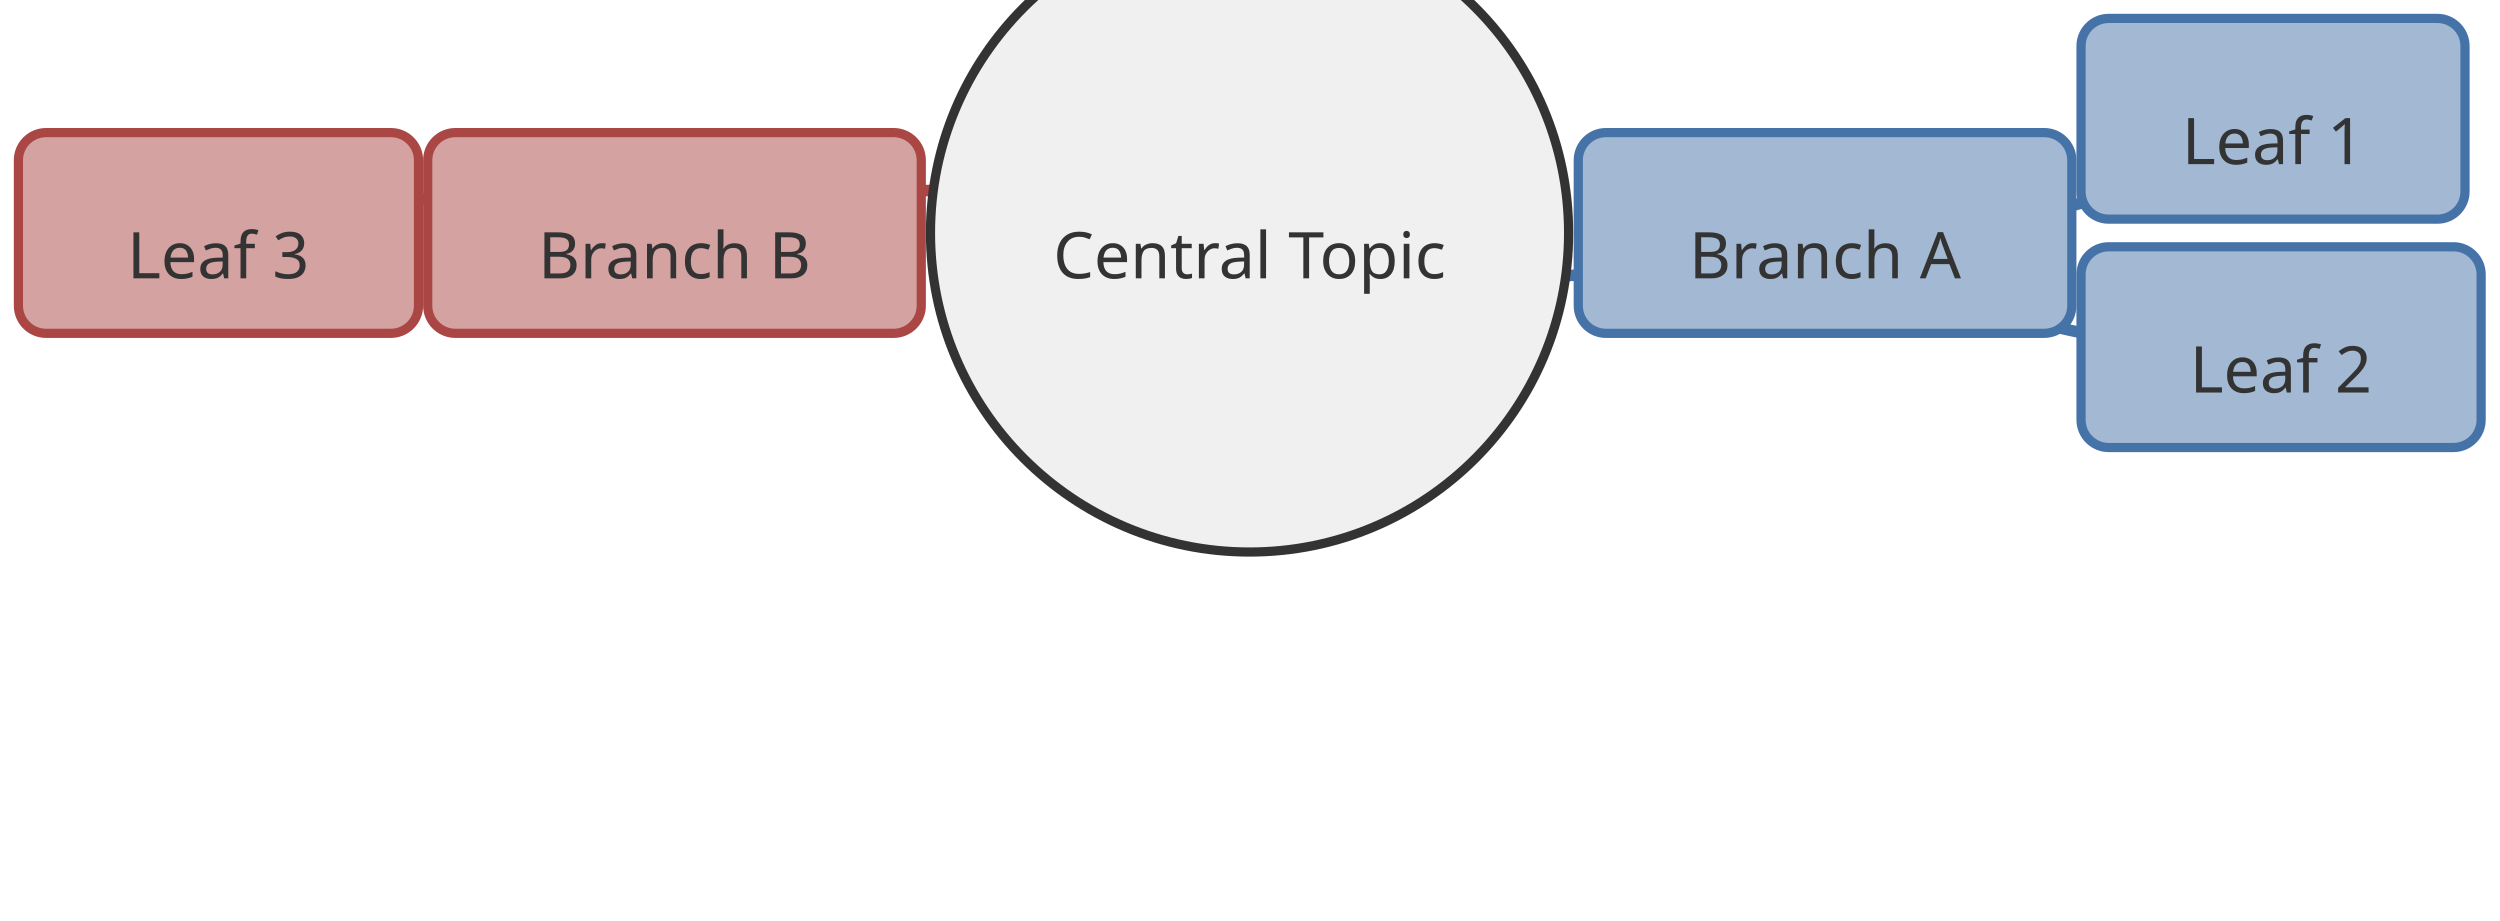
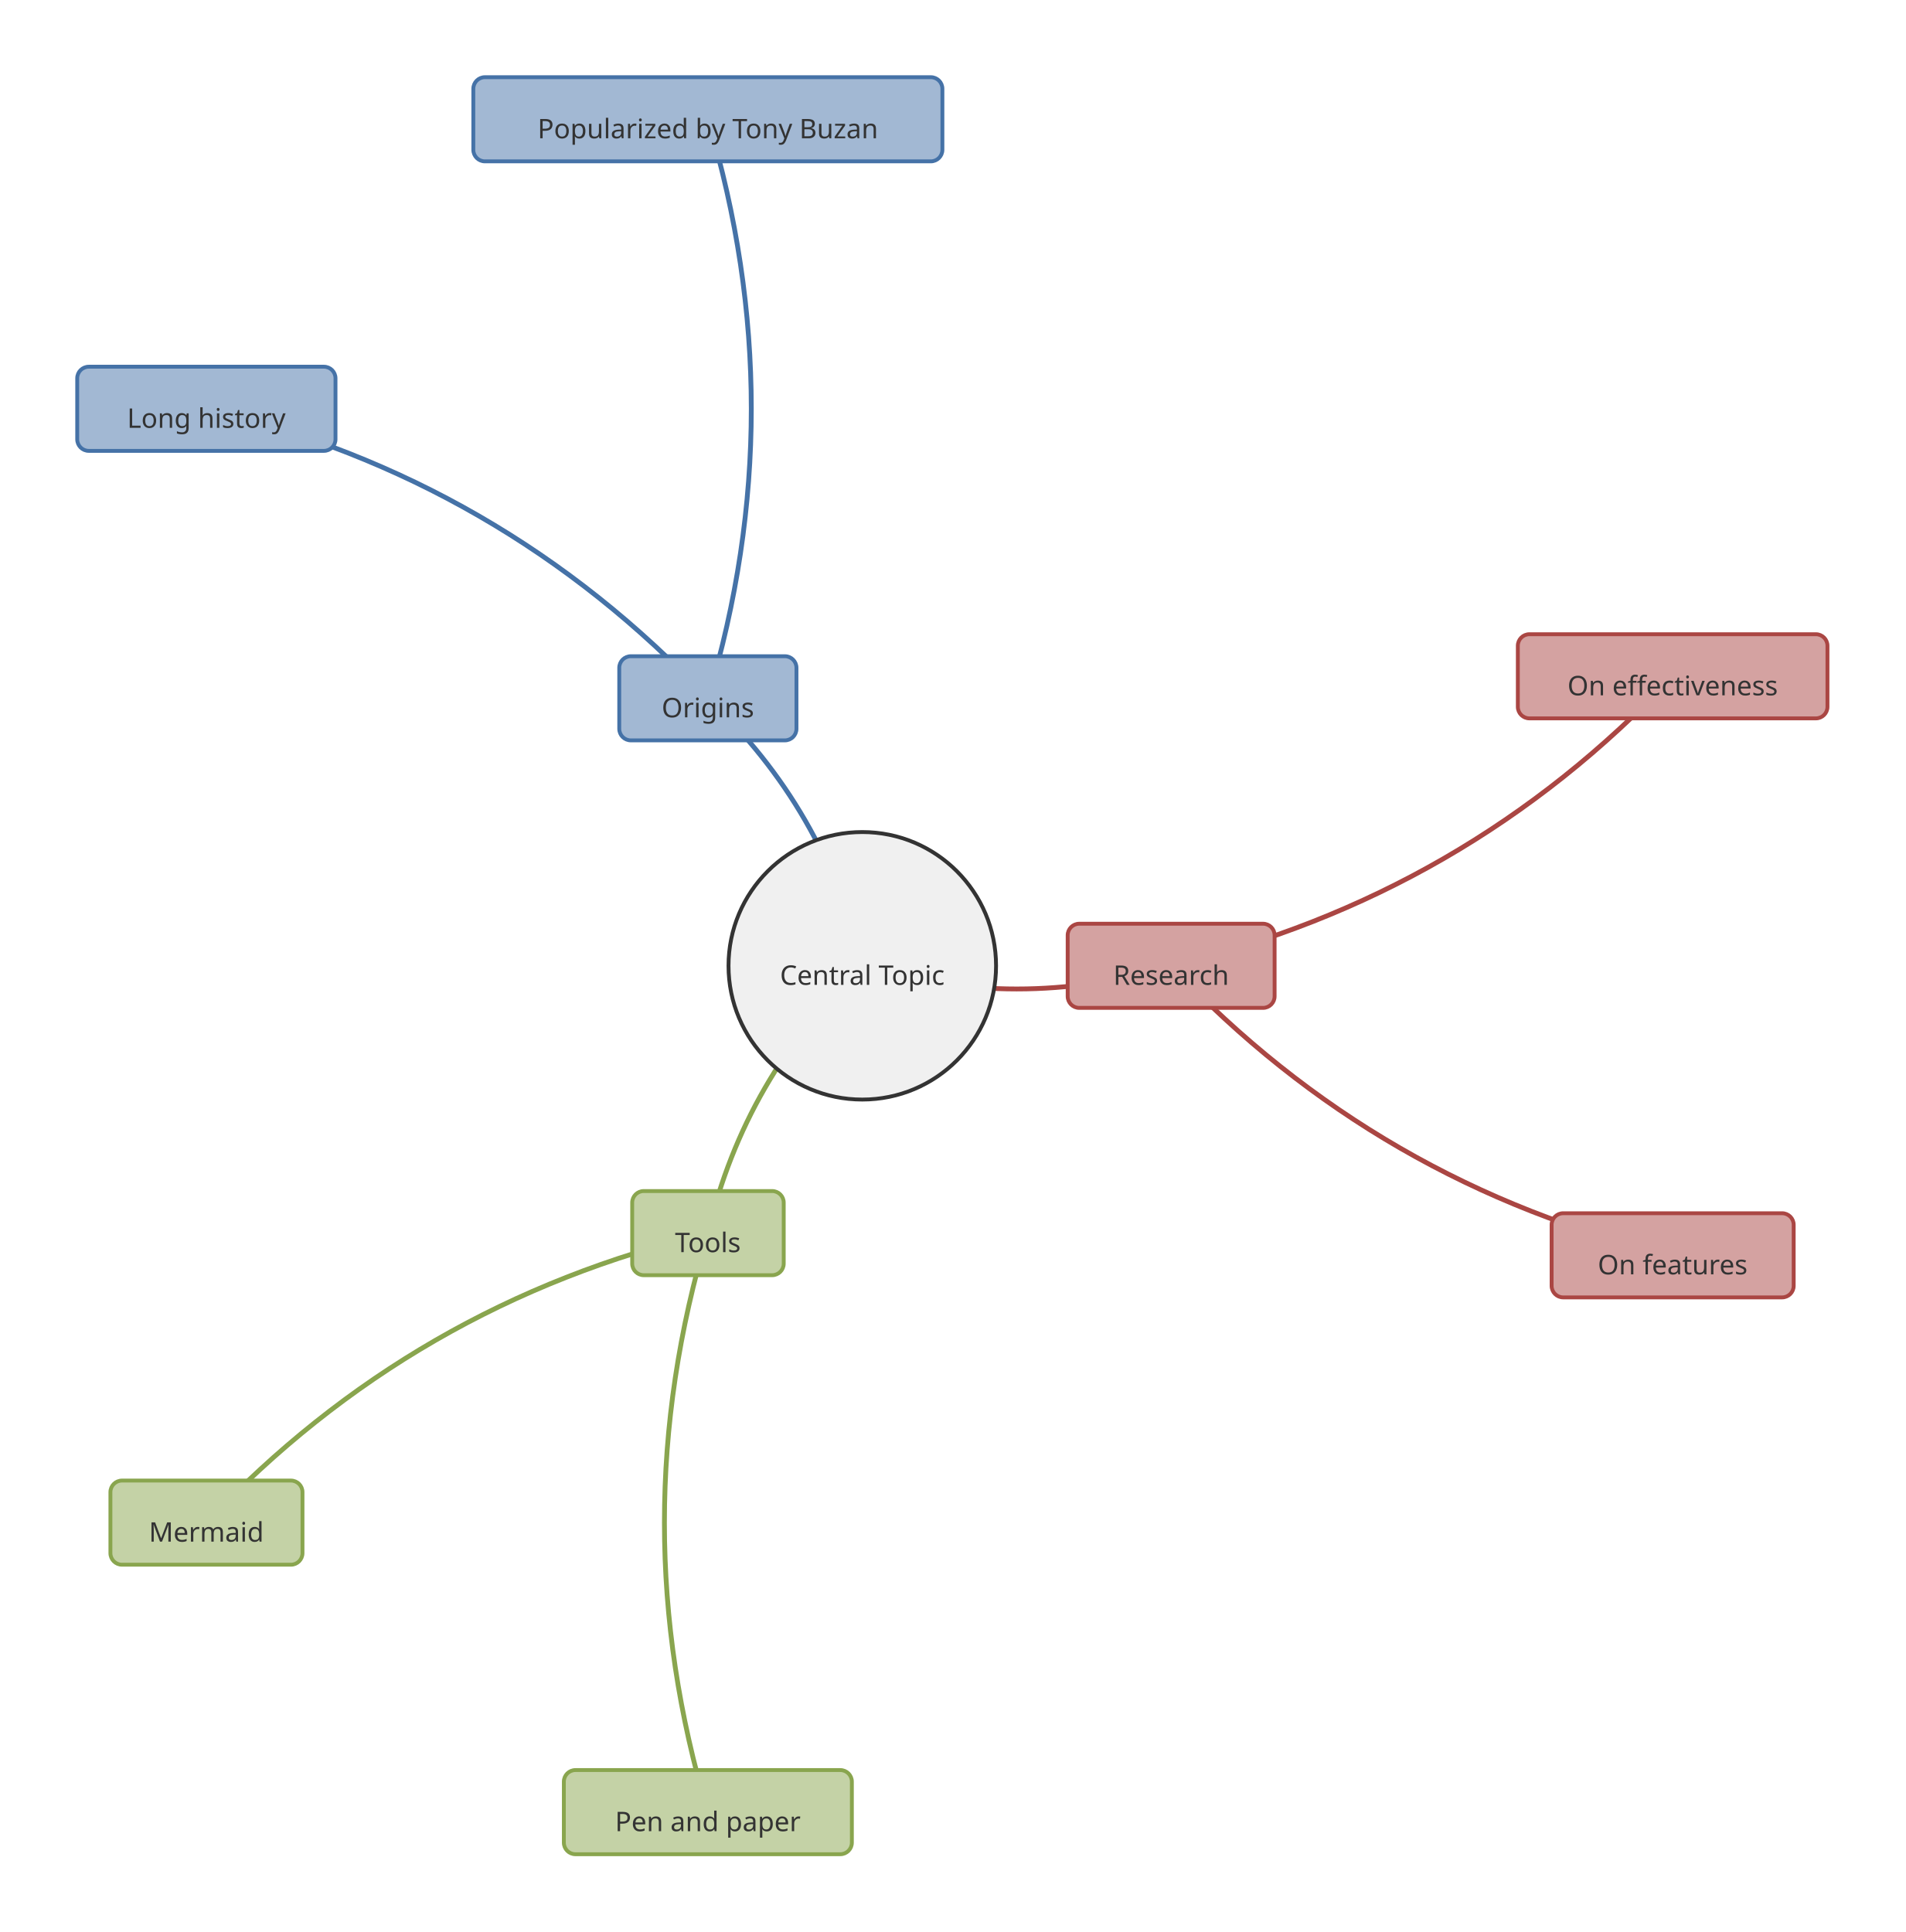
- <svg xmlns="http://www.w3.org/2000/svg" viewBox="0 0 543 200" width="543" height="200">
+ <svg xmlns="http://www.w3.org/2000/svg" viewBox="0 0 987 1001" width="987" height="1001">
  <style>
.mindmap-node { cursor: pointer; }
.mindmap-label { font-family: sans-serif; font-size: 14px; text-anchor: middle; dominant-baseline: middle; fill: #333; }
.mindmap-branch { fill: none; }
</style>
-   <path d="M 271.4 50.6 Q 333.9 69.3 396.4 50.6" fill="none" stroke="#4572A7" stroke-width="2.5" stroke-linecap="round" class="mindmap-branch" data-node-id="Branch_A" />
-   <path d="M 396.4 50.6 Q 448.8 52.8 493.7 25.8" fill="none" stroke="#4572A7" stroke-width="2.5" stroke-linecap="round" class="mindmap-branch" data-node-id="Leaf_1" />
-   <path d="M 396.4 50.6 Q 442.2 77.9 495.4 75.4" fill="none" stroke="#4572A7" stroke-width="2.5" stroke-linecap="round" class="mindmap-branch" data-node-id="Leaf_2" />
-   <path d="M 271.4 50.6 Q 209.0 31.9 146.5 50.6" fill="none" stroke="#AA4643" stroke-width="2.5" stroke-linecap="round" class="mindmap-branch" data-node-id="Branch_B" />
-   <path d="M 146.5 50.6 Q 97.0 35.7 47.4 50.6" fill="none" stroke="#AA4643" stroke-width="2.5" stroke-linecap="round" class="mindmap-branch" data-node-id="Leaf_3" />
-   <circle cx="271.4" cy="50.6" r="69.3" fill="#f0f0f0" stroke="#333" stroke-width="2" class="mindmap-node" data-node-id="root" />
-   <text x="271.4" y="55.6" class="mindmap-label" data-node-id="root">Central Topic</text>
-   <rect x="342.8" y="28.8" width="107.2" height="43.6" rx="6" ry="6" fill="#a2b8d3" stroke="#4572A7" stroke-width="2" class="mindmap-node" data-node-id="Branch_A" />
-   <text x="396.4" y="55.6" class="mindmap-label" data-node-id="Branch_A">Branch A</text>
-   <rect x="452.0" y="4.0" width="83.4" height="43.6" rx="6" ry="6" fill="#a2b8d3" stroke="#4572A7" stroke-width="2" class="mindmap-node" data-node-id="Leaf_1" />
-   <text x="493.7" y="30.8" class="mindmap-label" data-node-id="Leaf_1">Leaf 1</text>
-   <rect x="452.0" y="53.6" width="86.9" height="43.6" rx="6" ry="6" fill="#a2b8d3" stroke="#4572A7" stroke-width="2" class="mindmap-node" data-node-id="Leaf_2" />
-   <text x="495.4" y="80.4" class="mindmap-label" data-node-id="Leaf_2">Leaf 2</text>
-   <rect x="92.9" y="28.8" width="107.2" height="43.6" rx="6" ry="6" fill="#d4a2a1" stroke="#AA4643" stroke-width="2" class="mindmap-node" data-node-id="Branch_B" />
-   <text x="146.5" y="55.6" class="mindmap-label" data-node-id="Branch_B">Branch B</text>
-   <rect x="4.0" y="28.8" width="86.9" height="43.6" rx="6" ry="6" fill="#d4a2a1" stroke="#AA4643" stroke-width="2" class="mindmap-node" data-node-id="Leaf_3" />
-   <text x="47.4" y="55.6" class="mindmap-label" data-node-id="Leaf_3">Leaf 3</text>
+   <path d="M 446.7 500.4 Q 427.5 419.1 366.7 361.8" fill="none" stroke="#4572A7" stroke-width="2.5" stroke-linecap="round" class="mindmap-branch" data-node-id="Origins" />
+   <path d="M 366.7 361.8 Q 259.3 247.8 106.9 211.8" fill="none" stroke="#4572A7" stroke-width="2.5" stroke-linecap="round" class="mindmap-branch" data-node-id="Long_history" />
+   <path d="M 366.7 361.8 Q 411.7 211.8 366.7 61.8" fill="none" stroke="#4572A7" stroke-width="2.5" stroke-linecap="round" class="mindmap-branch" data-node-id="Popularized_by_Tony_Buzan" />
+   <path d="M 446.7 500.4 Q 526.7 524.4 606.7 500.4" fill="none" stroke="#AA4643" stroke-width="2.5" stroke-linecap="round" class="mindmap-branch" data-node-id="Research" />
+   <path d="M 606.7 500.4 Q 759.1 464.3 866.5 350.4" fill="none" stroke="#AA4643" stroke-width="2.5" stroke-linecap="round" class="mindmap-branch" data-node-id="On_effectiveness" />
+   <path d="M 606.7 500.4 Q 714.1 614.3 866.5 650.4" fill="none" stroke="#AA4643" stroke-width="2.5" stroke-linecap="round" class="mindmap-branch" data-node-id="On_features" />
+   <path d="M 446.7 500.4 Q 385.9 557.6 366.7 638.9" fill="none" stroke="#89A54E" stroke-width="2.5" stroke-linecap="round" class="mindmap-branch" data-node-id="Tools" />
+   <path d="M 366.7 638.9 Q 321.7 788.9 366.7 938.9" fill="none" stroke="#89A54E" stroke-width="2.5" stroke-linecap="round" class="mindmap-branch" data-node-id="Pen_and_paper" />
+   <path d="M 366.7 638.9 Q 214.3 675.0 106.9 788.9" fill="none" stroke="#89A54E" stroke-width="2.5" stroke-linecap="round" class="mindmap-branch" data-node-id="Mermaid" />
+   <circle cx="446.7" cy="500.4" r="69.3" fill="#f0f0f0" stroke="#333" stroke-width="2" class="mindmap-node" data-node-id="root" />
+   <text x="446.7" y="505.4" class="mindmap-label" data-node-id="root">Central Topic</text>
+   <rect x="320.8" y="340.0" width="91.8" height="43.6" rx="6" ry="6" fill="#a2b8d3" stroke="#4572A7" stroke-width="2" class="mindmap-node" data-node-id="Origins" />
+   <text x="366.7" y="366.8" class="mindmap-label" data-node-id="Origins">Origins</text>
+   <rect x="40.0" y="190.0" width="133.8" height="43.6" rx="6" ry="6" fill="#a2b8d3" stroke="#4572A7" stroke-width="2" class="mindmap-node" data-node-id="Long_history" />
+   <text x="106.9" y="216.8" class="mindmap-label" data-node-id="Long_history">Long history</text>
+   <rect x="245.2" y="40.0" width="243.0" height="43.6" rx="6" ry="6" fill="#a2b8d3" stroke="#4572A7" stroke-width="2" class="mindmap-node" data-node-id="Popularized_by_Tony_Buzan" />
+   <text x="366.7" y="66.8" class="mindmap-label" data-node-id="Popularized_by_Tony_Buzan">Popularized by Tony Buzan</text>
+   <rect x="553.1" y="478.6" width="107.2" height="43.6" rx="6" ry="6" fill="#d4a2a1" stroke="#AA4643" stroke-width="2" class="mindmap-node" data-node-id="Research" />
+   <text x="606.7" y="505.4" class="mindmap-label" data-node-id="Research">Research</text>
+   <rect x="786.3" y="328.6" width="160.4" height="43.6" rx="6" ry="6" fill="#d4a2a1" stroke="#AA4643" stroke-width="2" class="mindmap-node" data-node-id="On_effectiveness" />
+   <text x="866.5" y="355.4" class="mindmap-label" data-node-id="On_effectiveness">On effectiveness</text>
+   <rect x="803.8" y="628.6" width="125.4" height="43.6" rx="6" ry="6" fill="#d4a2a1" stroke="#AA4643" stroke-width="2" class="mindmap-node" data-node-id="On_features" />
+   <text x="866.5" y="655.4" class="mindmap-label" data-node-id="On_features">On features</text>
+   <rect x="327.5" y="617.1" width="78.5" height="43.6" rx="6" ry="6" fill="#c4d2a6" stroke="#89A54E" stroke-width="2" class="mindmap-node" data-node-id="Tools" />
+   <text x="366.7" y="643.9" class="mindmap-label" data-node-id="Tools">Tools</text>
+   <rect x="292.1" y="917.1" width="149.2" height="43.6" rx="6" ry="6" fill="#c4d2a6" stroke="#89A54E" stroke-width="2" class="mindmap-node" data-node-id="Pen_and_paper" />
+   <text x="366.7" y="943.9" class="mindmap-label" data-node-id="Pen_and_paper">Pen and paper</text>
+   <rect x="57.2" y="767.1" width="99.5" height="43.6" rx="6" ry="6" fill="#c4d2a6" stroke="#89A54E" stroke-width="2" class="mindmap-node" data-node-id="Mermaid" />
+   <text x="106.9" y="793.9" class="mindmap-label" data-node-id="Mermaid">Mermaid</text>
</svg>
